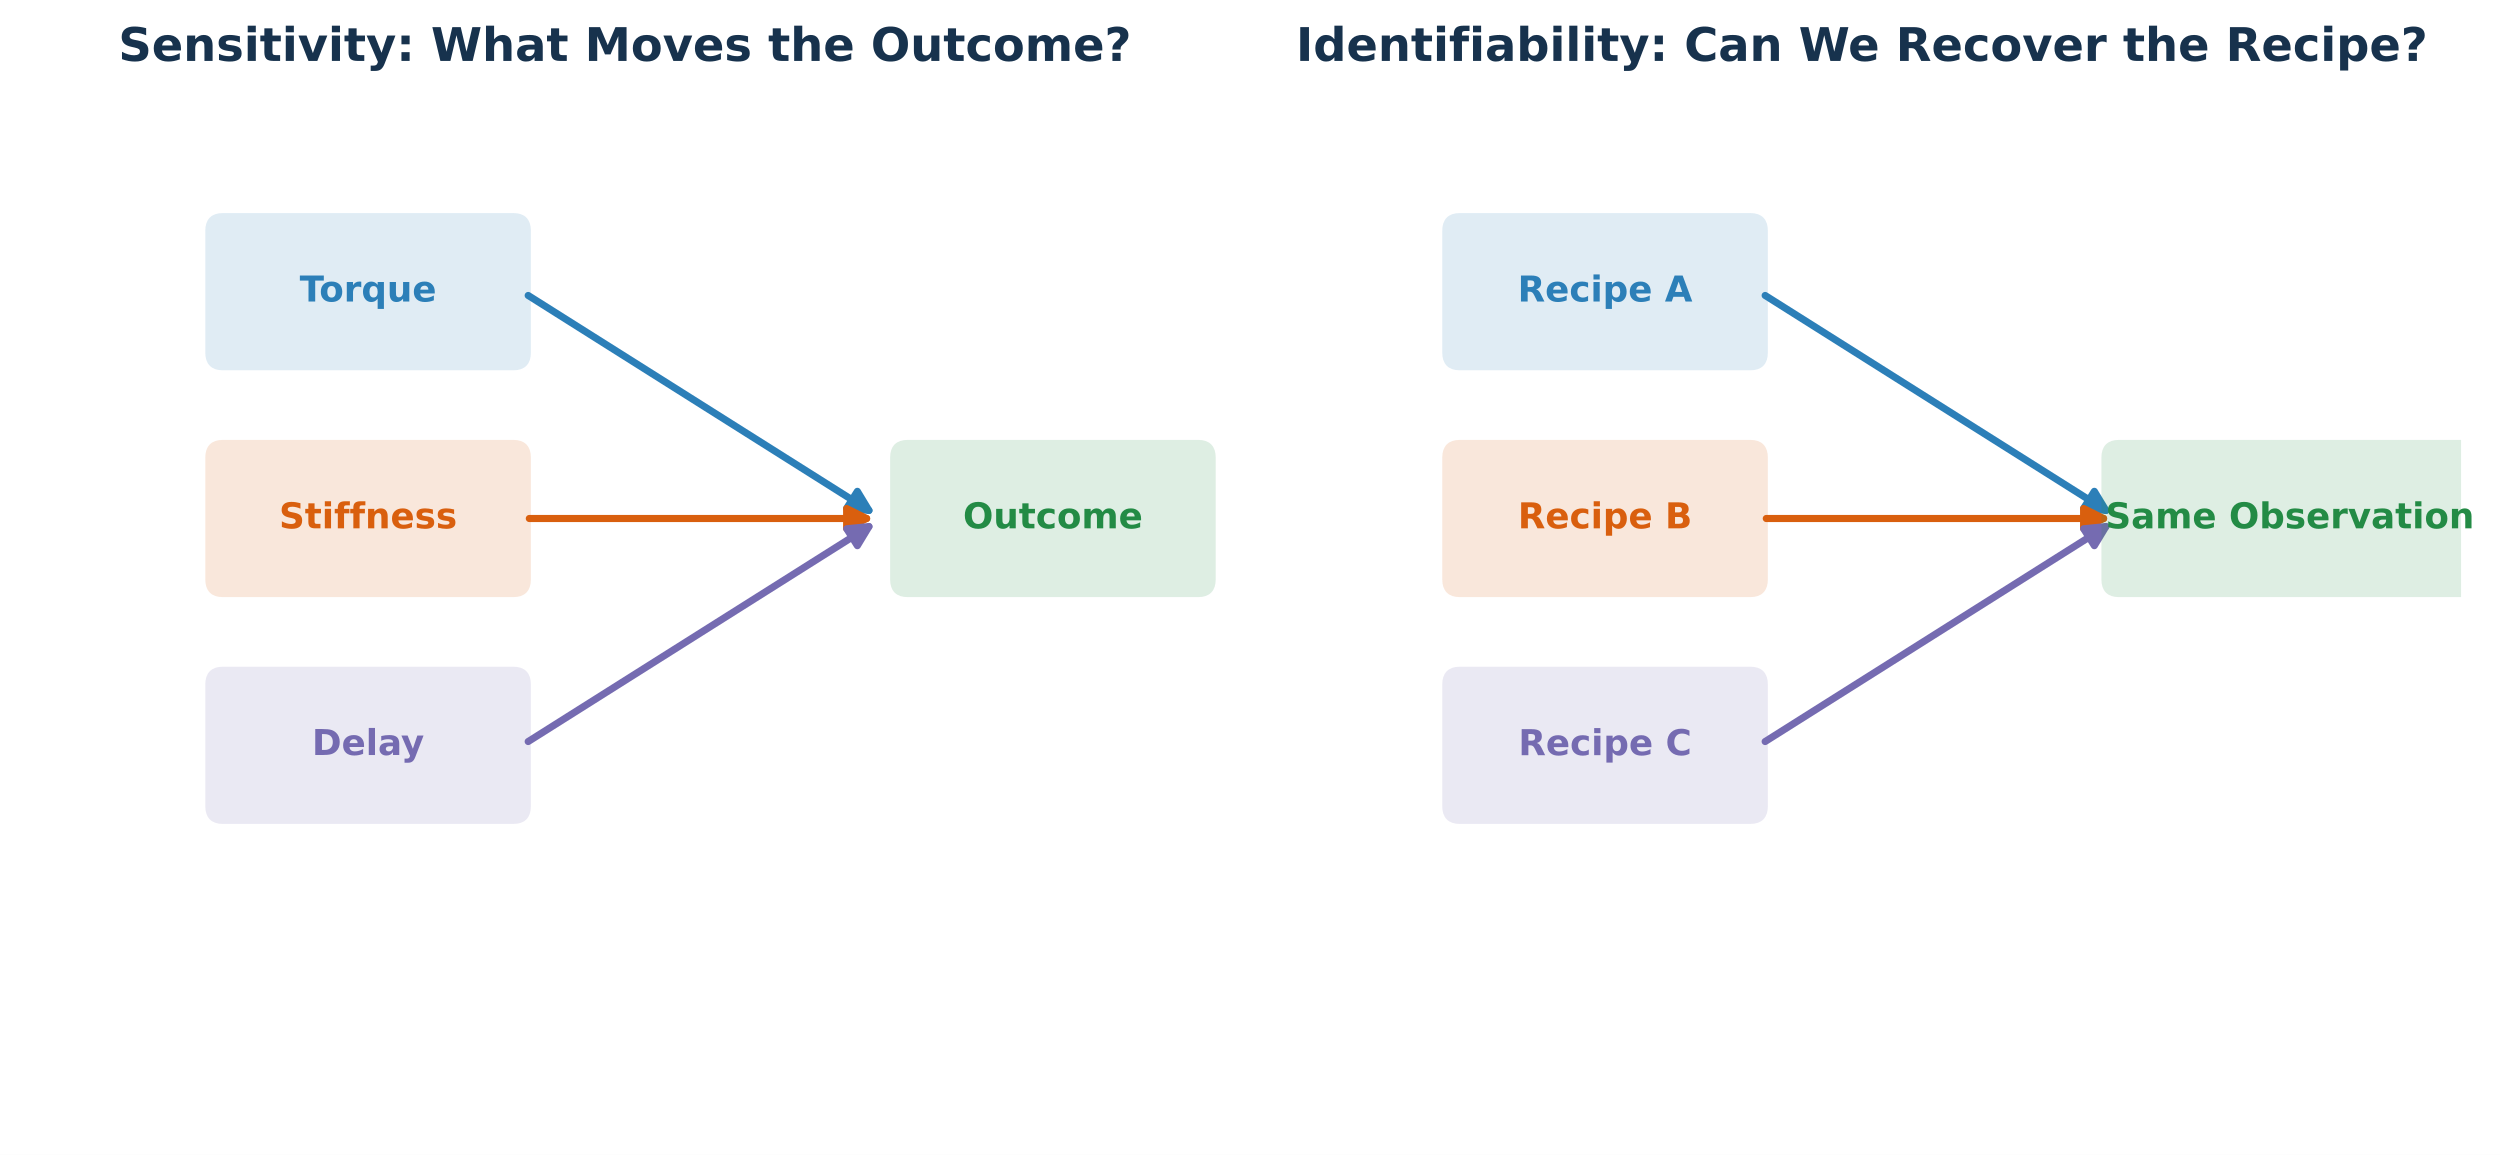
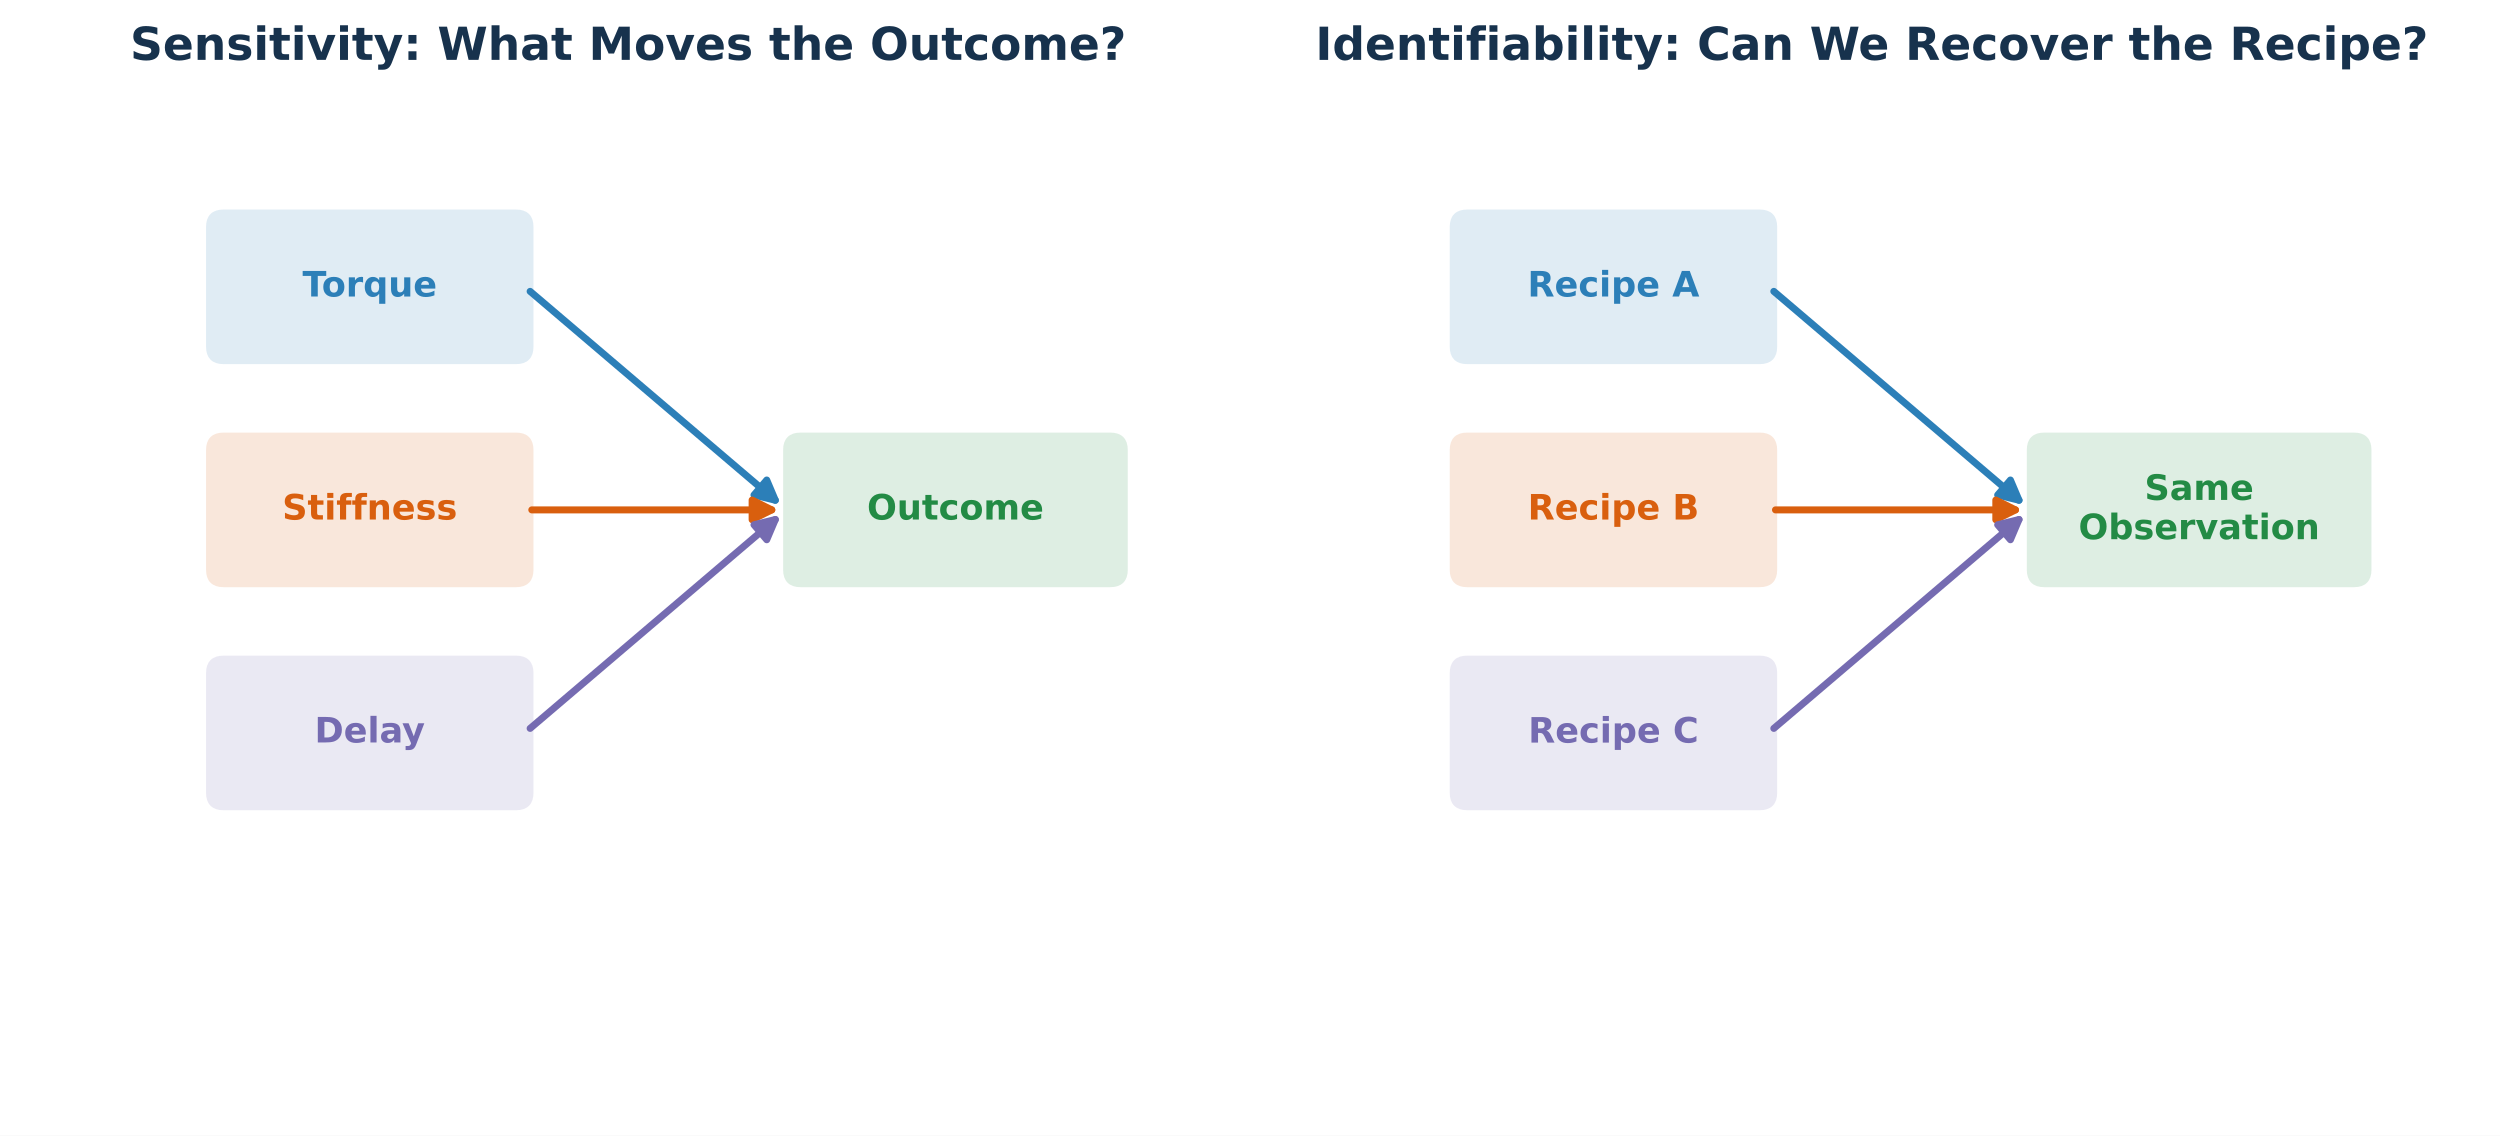
- <svg xmlns="http://www.w3.org/2000/svg" xmlns:xlink="http://www.w3.org/1999/xlink" width="700.948pt" height="323.798pt" viewBox="0 0 700.948 323.798" version="1.1">
+ <svg xmlns="http://www.w3.org/2000/svg" xmlns:xlink="http://www.w3.org/1999/xlink" width="712.8pt" height="323.798pt" viewBox="0 0 712.8 323.798" version="1.1">
  <defs>
    <style type="text/css">*{stroke-linejoin: round; stroke-linecap: butt}</style>
  </defs>
  <g id="figure_1">
    <g id="patch_1">
-       <path d="M 0 323.798 L 700.948 323.798 L 700.948 0 L 0 0 z " style="fill: #ffffff" />
+       <path d="M 0 323.798 L 712.8 323.798 L 712.8 0 L 0 0 z " style="fill: #ffffff" />
    </g>
    <g id="axes_1">
      <g id="patch_2">
-         <path d="M 62.403 102.818 L 144.008 102.818 Q 147.848 102.818 147.848 98.904 L 147.848 64.66 Q 147.848 60.746 144.008 60.746 L 62.403 60.746 Q 58.563 60.746 58.563 64.66 L 58.563 98.904 Q 58.563 102.818 62.403 102.818 z " clip-path="url(#p8599939847)" style="fill: #2c7fb8; opacity: 0.15; stroke: #2c7fb8; stroke-width: 2; stroke-linejoin: miter" />
+         <path d="M 63.681 102.818 L 147.176 102.818 Q 151.105 102.818 151.105 98.904 L 151.105 64.66 Q 151.105 60.746 147.176 60.746 L 63.681 60.746 Q 59.752 60.746 59.752 64.66 L 59.752 98.904 Q 59.752 102.818 63.681 102.818 z " clip-path="url(#p8b26ef070c)" style="fill: #2c7fb8; opacity: 0.15; stroke: #2c7fb8; stroke-width: 2; stroke-linejoin: miter" />
      </g>
      <g id="patch_3">
-         <path d="M 148.097 82.847 Q 196.81 113.579 243.632 143.118 " clip-path="url(#p8599939847)" style="fill: none; stroke: #2c7fb8; stroke-width: 2; stroke-linecap: round" />
-         <path d="M 240.39 137.762 L 243.632 143.118 L 237.402 142.498 z " clip-path="url(#p8599939847)" style="fill: #2c7fb8; stroke: #2c7fb8; stroke-width: 2; stroke-linecap: round" />
+         <path d="M 151.156 83.08 Q 186.958 113.58 221.059 142.629 " clip-path="url(#p8b26ef070c)" style="fill: none; stroke: #2c7fb8; stroke-width: 2; stroke-linecap: round" />
+         <path d="M 218.612 136.866 L 221.059 142.629 L 214.98 141.129 z " clip-path="url(#p8b26ef070c)" style="fill: #2c7fb8; stroke: #2c7fb8; stroke-width: 2; stroke-linecap: round" />
      </g>
      <g id="patch_4">
-         <path d="M 62.403 166.414 L 144.008 166.414 Q 147.848 166.414 147.848 162.5 L 147.848 128.256 Q 147.848 124.342 144.008 124.342 L 62.403 124.342 Q 58.563 124.342 58.563 128.256 L 58.563 162.5 Q 58.563 166.414 62.403 166.414 z " clip-path="url(#p8599939847)" style="fill: #d95f0e; opacity: 0.15; stroke: #d95f0e; stroke-width: 2; stroke-linejoin: miter" />
+         <path d="M 63.681 166.414 L 147.176 166.414 Q 151.105 166.414 151.105 162.5 L 151.105 128.256 Q 151.105 124.342 147.176 124.342 L 63.681 124.342 Q 59.752 124.342 59.752 128.256 L 59.752 162.5 Q 59.752 166.414 63.681 166.414 z " clip-path="url(#p8b26ef070c)" style="fill: #d95f0e; opacity: 0.15; stroke: #d95f0e; stroke-width: 2; stroke-linejoin: miter" />
      </g>
      <g id="patch_5">
-         <path d="M 148.411 145.378 Q 196.813 145.378 242.979 145.378 " clip-path="url(#p8599939847)" style="fill: none; stroke: #d95f0e; stroke-width: 2; stroke-linecap: round" />
-         <path d="M 237.379 142.578 L 242.979 145.378 L 237.379 148.178 z " clip-path="url(#p8599939847)" style="fill: #d95f0e; stroke: #d95f0e; stroke-width: 2; stroke-linecap: round" />
+         <path d="M 151.632 145.378 Q 186.958 145.378 220.049 145.378 " clip-path="url(#p8b26ef070c)" style="fill: none; stroke: #d95f0e; stroke-width: 2; stroke-linecap: round" />
+         <path d="M 214.449 142.578 L 220.049 145.378 L 214.449 148.178 z " clip-path="url(#p8b26ef070c)" style="fill: #d95f0e; stroke: #d95f0e; stroke-width: 2; stroke-linecap: round" />
      </g>
      <g id="patch_6">
-         <path d="M 62.403 230.01 L 144.008 230.01 Q 147.848 230.01 147.848 226.096 L 147.848 191.852 Q 147.848 187.938 144.008 187.938 L 62.403 187.938 Q 58.563 187.938 58.563 191.852 L 58.563 226.096 Q 58.563 230.01 62.403 230.01 z " clip-path="url(#p8599939847)" style="fill: #756bb1; opacity: 0.15; stroke: #756bb1; stroke-width: 2; stroke-linejoin: miter" />
+         <path d="M 63.681 230.01 L 147.176 230.01 Q 151.105 230.01 151.105 226.096 L 151.105 191.852 Q 151.105 187.938 147.176 187.938 L 63.681 187.938 Q 59.752 187.938 59.752 191.852 L 59.752 226.096 Q 59.752 230.01 63.681 230.01 z " clip-path="url(#p8b26ef070c)" style="fill: #756bb1; opacity: 0.15; stroke: #756bb1; stroke-width: 2; stroke-linejoin: miter" />
      </g>
      <g id="patch_7">
-         <path d="M 148.097 207.908 Q 196.81 177.177 243.632 147.638 " clip-path="url(#p8599939847)" style="fill: none; stroke: #756bb1; stroke-width: 2; stroke-linecap: round" />
-         <path d="M 237.402 148.258 L 243.632 147.638 L 240.39 152.994 z " clip-path="url(#p8599939847)" style="fill: #756bb1; stroke: #756bb1; stroke-width: 2; stroke-linecap: round" />
+         <path d="M 151.156 207.676 Q 186.958 177.176 221.059 148.127 " clip-path="url(#p8b26ef070c)" style="fill: none; stroke: #756bb1; stroke-width: 2; stroke-linecap: round" />
+         <path d="M 214.98 149.627 L 221.059 148.127 L 218.612 153.889 z " clip-path="url(#p8b26ef070c)" style="fill: #756bb1; stroke: #756bb1; stroke-width: 2; stroke-linecap: round" />
      </g>
      <g id="patch_8">
-         <path d="M 254.414 166.414 L 336.019 166.414 Q 339.859 166.414 339.859 162.5 L 339.859 128.256 Q 339.859 124.342 336.019 124.342 L 254.414 124.342 Q 250.574 124.342 250.574 128.256 L 250.574 162.5 Q 250.574 166.414 254.414 166.414 z " clip-path="url(#p8599939847)" style="fill: #238b45; opacity: 0.15; stroke: #238b45; stroke-width: 2; stroke-linejoin: miter" />
+         <path d="M 228.214 166.414 L 316.62 166.414 Q 320.549 166.414 320.549 162.5 L 320.549 128.256 Q 320.549 124.342 316.62 124.342 L 228.214 124.342 Q 224.285 124.342 224.285 128.256 L 224.285 162.5 Q 224.285 166.414 228.214 166.414 z " clip-path="url(#p8b26ef070c)" style="fill: #238b45; opacity: 0.15; stroke: #238b45; stroke-width: 2; stroke-linejoin: miter" />
      </g>
      <g id="text_1">
-         <g style="fill: #2c7fb8" transform="translate(84.02663 84.54134) scale(0.1 -0.1)">
+         <g style="fill: #2c7fb8" transform="translate(86.24966 84.54134) scale(0.1 -0.1)">
          <defs>
            <path id="DejaVuSans-Bold-54" d="M 31 4666 L 4331 4666 L 4331 3756 L 2784 3756 L 2784 0 L 1581 0 L 1581 3756 L 31 3756 L 31 4666 z " transform="scale(0.015625)" />
            <path id="DejaVuSans-Bold-6f" d="M 2203 2784 Q 1831 2784 1636 2517 Q 1441 2250 1441 1747 Q 1441 1244 1636 976 Q 1831 709 2203 709 Q 2569 709 2762 976 Q 2956 1244 2956 1747 Q 2956 2250 2762 2517 Q 2569 2784 2203 2784 z M 2203 3584 Q 3106 3584 3614 3096 Q 4122 2609 4122 1747 Q 4122 884 3614 396 Q 3106 -91 2203 -91 Q 1297 -91 786 396 Q 275 884 275 1747 Q 275 2609 786 3096 Q 1297 3584 2203 3584 z " transform="scale(0.015625)" />
            <path id="DejaVuSans-Bold-72" d="M 3138 2547 Q 2991 2616 2845 2648 Q 2700 2681 2553 2681 Q 2122 2681 1889 2404 Q 1656 2128 1656 1613 L 1656 0 L 538 0 L 538 3500 L 1656 3500 L 1656 2925 Q 1872 3269 2151 3426 Q 2431 3584 2822 3584 Q 2878 3584 2943 3579 Q 3009 3575 3134 3559 L 3138 2547 z " transform="scale(0.015625)" />
            <path id="DejaVuSans-Bold-71" d="M 2181 2772 Q 1825 2772 1636 2509 Q 1447 2247 1447 1747 Q 1447 1247 1636 984 Q 1825 722 2181 722 Q 2541 722 2730 984 Q 2919 1247 2919 1747 Q 2919 2247 2730 2509 Q 2541 2772 2181 2772 z M 2919 506 Q 2688 197 2409 53 Q 2131 -91 1766 -91 Q 1119 -91 703 423 Q 288 938 288 1747 Q 288 2556 703 3067 Q 1119 3578 1766 3578 Q 2131 3578 2409 3434 Q 2688 3291 2919 2981 L 2919 3500 L 4044 3500 L 4044 -1331 L 2919 -1331 L 2919 506 z " transform="scale(0.015625)" />
            <path id="DejaVuSans-Bold-75" d="M 500 1363 L 500 3500 L 1625 3500 L 1625 3150 Q 1625 2866 1622 2436 Q 1619 2006 1619 1863 Q 1619 1441 1641 1255 Q 1663 1069 1716 984 Q 1784 875 1895 815 Q 2006 756 2150 756 Q 2500 756 2700 1025 Q 2900 1294 2900 1772 L 2900 3500 L 4019 3500 L 4019 0 L 2900 0 L 2900 506 Q 2647 200 2364 54 Q 2081 -91 1741 -91 Q 1134 -91 817 281 Q 500 653 500 1363 z " transform="scale(0.015625)" />
            <path id="DejaVuSans-Bold-65" d="M 4031 1759 L 4031 1441 L 1416 1441 Q 1456 1047 1700 850 Q 1944 653 2381 653 Q 2734 653 3104 758 Q 3475 863 3866 1075 L 3866 213 Q 3469 63 3072 -14 Q 2675 -91 2278 -91 Q 1328 -91 801 392 Q 275 875 275 1747 Q 275 2603 792 3093 Q 1309 3584 2216 3584 Q 3041 3584 3536 3087 Q 4031 2591 4031 1759 z M 2881 2131 Q 2881 2450 2695 2645 Q 2509 2841 2209 2841 Q 1884 2841 1681 2658 Q 1478 2475 1428 2131 L 2881 2131 z " transform="scale(0.015625)" />
          </defs>
          <use xlink:href="#DejaVuSans-Bold-54" />
          <use xlink:href="#DejaVuSans-Bold-6f" transform="translate(54.96289 0)" />
          <use xlink:href="#DejaVuSans-Bold-72" transform="translate(123.6641 0)" />
          <use xlink:href="#DejaVuSans-Bold-71" transform="translate(172.9805 0)" />
          <use xlink:href="#DejaVuSans-Bold-75" transform="translate(244.5625 0)" />
          <use xlink:href="#DejaVuSans-Bold-65" transform="translate(315.7539 0)" />
        </g>
      </g>
      <g id="text_2">
-         <g style="fill: #d95f0e" transform="translate(78.24851 148.1373) scale(0.1 -0.1)">
+         <g style="fill: #d95f0e" transform="translate(80.47154 148.1373) scale(0.1 -0.1)">
          <defs>
            <path id="DejaVuSans-Bold-53" d="M 3834 4519 L 3834 3531 Q 3450 3703 3084 3790 Q 2719 3878 2394 3878 Q 1963 3878 1756 3759 Q 1550 3641 1550 3391 Q 1550 3203 1689 3098 Q 1828 2994 2194 2919 L 2706 2816 Q 3484 2659 3812 2340 Q 4141 2022 4141 1434 Q 4141 663 3683 286 Q 3225 -91 2284 -91 Q 1841 -91 1394 -6 Q 947 78 500 244 L 500 1259 Q 947 1022 1364 901 Q 1781 781 2169 781 Q 2563 781 2772 912 Q 2981 1044 2981 1288 Q 2981 1506 2839 1625 Q 2697 1744 2272 1838 L 1806 1941 Q 1106 2091 782 2419 Q 459 2747 459 3303 Q 459 4000 909 4375 Q 1359 4750 2203 4750 Q 2588 4750 2994 4692 Q 3400 4634 3834 4519 z " transform="scale(0.015625)" />
            <path id="DejaVuSans-Bold-74" d="M 1759 4494 L 1759 3500 L 2913 3500 L 2913 2700 L 1759 2700 L 1759 1216 Q 1759 972 1856 886 Q 1953 800 2241 800 L 2816 800 L 2816 0 L 1856 0 Q 1194 0 917 276 Q 641 553 641 1216 L 641 2700 L 84 2700 L 84 3500 L 641 3500 L 641 4494 L 1759 4494 z " transform="scale(0.015625)" />
            <path id="DejaVuSans-Bold-69" d="M 538 3500 L 1656 3500 L 1656 0 L 538 0 L 538 3500 z M 538 4863 L 1656 4863 L 1656 3950 L 538 3950 L 538 4863 z " transform="scale(0.015625)" />
            <path id="DejaVuSans-Bold-66" d="M 2841 4863 L 2841 4128 L 2222 4128 Q 1984 4128 1890 4042 Q 1797 3956 1797 3744 L 1797 3500 L 2753 3500 L 2753 2700 L 1797 2700 L 1797 0 L 678 0 L 678 2700 L 122 2700 L 122 3500 L 678 3500 L 678 3744 Q 678 4316 997 4589 Q 1316 4863 1984 4863 L 2841 4863 z " transform="scale(0.015625)" />
            <path id="DejaVuSans-Bold-6e" d="M 4056 2131 L 4056 0 L 2931 0 L 2931 347 L 2931 1631 Q 2931 2084 2911 2256 Q 2891 2428 2841 2509 Q 2775 2619 2662 2680 Q 2550 2741 2406 2741 Q 2056 2741 1856 2470 Q 1656 2200 1656 1722 L 1656 0 L 538 0 L 538 3500 L 1656 3500 L 1656 2988 Q 1909 3294 2193 3439 Q 2478 3584 2822 3584 Q 3428 3584 3742 3212 Q 4056 2841 4056 2131 z " transform="scale(0.015625)" />
            <path id="DejaVuSans-Bold-73" d="M 3272 3391 L 3272 2541 Q 2913 2691 2578 2766 Q 2244 2841 1947 2841 Q 1628 2841 1473 2761 Q 1319 2681 1319 2516 Q 1319 2381 1436 2309 Q 1553 2238 1856 2203 L 2053 2175 Q 2913 2066 3209 1816 Q 3506 1566 3506 1031 Q 3506 472 3093 190 Q 2681 -91 1863 -91 Q 1516 -91 1145 -36 Q 775 19 384 128 L 384 978 Q 719 816 1070 734 Q 1422 653 1784 653 Q 2113 653 2278 743 Q 2444 834 2444 1013 Q 2444 1163 2330 1236 Q 2216 1309 1875 1350 L 1678 1375 Q 931 1469 631 1722 Q 331 1975 331 2491 Q 331 3047 712 3315 Q 1094 3584 1881 3584 Q 2191 3584 2531 3537 Q 2872 3491 3272 3391 z " transform="scale(0.015625)" />
          </defs>
          <use xlink:href="#DejaVuSans-Bold-53" />
          <use xlink:href="#DejaVuSans-Bold-74" transform="translate(72.02148 0)" />
          <use xlink:href="#DejaVuSans-Bold-69" transform="translate(119.8242 0)" />
          <use xlink:href="#DejaVuSans-Bold-66" transform="translate(154.1016 0)" />
          <use xlink:href="#DejaVuSans-Bold-66" transform="translate(197.6074 0)" />
          <use xlink:href="#DejaVuSans-Bold-6e" transform="translate(241.1133 0)" />
          <use xlink:href="#DejaVuSans-Bold-65" transform="translate(312.3047 0)" />
          <use xlink:href="#DejaVuSans-Bold-73" transform="translate(380.127 0)" />
          <use xlink:href="#DejaVuSans-Bold-73" transform="translate(439.6484 0)" />
        </g>
      </g>
      <g id="text_3">
-         <g style="fill: #756bb1" transform="translate(87.47194 211.6943) scale(0.1 -0.1)">
+         <g style="fill: #756bb1" transform="translate(89.69498 211.6943) scale(0.1 -0.1)">
          <defs>
            <path id="DejaVuSans-Bold-44" d="M 1791 3756 L 1791 909 L 2222 909 Q 2959 909 3348 1275 Q 3738 1641 3738 2338 Q 3738 3031 3350 3393 Q 2963 3756 2222 3756 L 1791 3756 z M 588 4666 L 1856 4666 Q 2919 4666 3439 4514 Q 3959 4363 4331 4000 Q 4659 3684 4818 3271 Q 4978 2859 4978 2338 Q 4978 1809 4818 1395 Q 4659 981 4331 666 Q 3956 303 3431 151 Q 2906 0 1856 0 L 588 0 L 588 4666 z " transform="scale(0.015625)" />
            <path id="DejaVuSans-Bold-6c" d="M 538 4863 L 1656 4863 L 1656 0 L 538 0 L 538 4863 z " transform="scale(0.015625)" />
            <path id="DejaVuSans-Bold-61" d="M 2106 1575 Q 1756 1575 1579 1456 Q 1403 1338 1403 1106 Q 1403 894 1545 773 Q 1688 653 1941 653 Q 2256 653 2472 879 Q 2688 1106 2688 1447 L 2688 1575 L 2106 1575 z M 3816 1997 L 3816 0 L 2688 0 L 2688 519 Q 2463 200 2181 54 Q 1900 -91 1497 -91 Q 953 -91 614 226 Q 275 544 275 1050 Q 275 1666 698 1953 Q 1122 2241 2028 2241 L 2688 2241 L 2688 2328 Q 2688 2594 2478 2717 Q 2269 2841 1825 2841 Q 1466 2841 1156 2769 Q 847 2697 581 2553 L 581 3406 Q 941 3494 1303 3539 Q 1666 3584 2028 3584 Q 2975 3584 3395 3211 Q 3816 2838 3816 1997 z " transform="scale(0.015625)" />
            <path id="DejaVuSans-Bold-79" d="M 78 3500 L 1197 3500 L 2138 1125 L 2938 3500 L 4056 3500 L 2584 -331 Q 2363 -916 2067 -1148 Q 1772 -1381 1288 -1381 L 641 -1381 L 641 -647 L 991 -647 Q 1275 -647 1404 -556 Q 1534 -466 1606 -231 L 1638 -134 L 78 3500 z " transform="scale(0.015625)" />
          </defs>
          <use xlink:href="#DejaVuSans-Bold-44" />
          <use xlink:href="#DejaVuSans-Bold-65" transform="translate(83.00781 0)" />
          <use xlink:href="#DejaVuSans-Bold-6c" transform="translate(150.8301 0)" />
          <use xlink:href="#DejaVuSans-Bold-61" transform="translate(185.1074 0)" />
          <use xlink:href="#DejaVuSans-Bold-79" transform="translate(249.4629 0)" />
        </g>
      </g>
      <g id="text_4">
-         <g style="fill: #238b45" transform="translate(270.0158 148.1373) scale(0.1 -0.1)">
+         <g style="fill: #238b45" transform="translate(247.2164 148.1373) scale(0.1 -0.1)">
          <defs>
            <path id="DejaVuSans-Bold-4f" d="M 2719 3878 Q 2169 3878 1866 3472 Q 1563 3066 1563 2328 Q 1563 1594 1866 1187 Q 2169 781 2719 781 Q 3272 781 3575 1187 Q 3878 1594 3878 2328 Q 3878 3066 3575 3472 Q 3272 3878 2719 3878 z M 2719 4750 Q 3844 4750 4481 4106 Q 5119 3463 5119 2328 Q 5119 1197 4481 553 Q 3844 -91 2719 -91 Q 1597 -91 958 553 Q 319 1197 319 2328 Q 319 3463 958 4106 Q 1597 4750 2719 4750 z " transform="scale(0.015625)" />
            <path id="DejaVuSans-Bold-63" d="M 3366 3391 L 3366 2478 Q 3138 2634 2908 2709 Q 2678 2784 2431 2784 Q 1963 2784 1702 2511 Q 1441 2238 1441 1747 Q 1441 1256 1702 982 Q 1963 709 2431 709 Q 2694 709 2930 787 Q 3166 866 3366 1019 L 3366 103 Q 3103 6 2833 -42 Q 2563 -91 2291 -91 Q 1344 -91 809 395 Q 275 881 275 1747 Q 275 2613 809 3098 Q 1344 3584 2291 3584 Q 2566 3584 2833 3536 Q 3100 3488 3366 3391 z " transform="scale(0.015625)" />
            <path id="DejaVuSans-Bold-6d" d="M 3781 2919 Q 3994 3244 4286 3414 Q 4578 3584 4928 3584 Q 5531 3584 5847 3212 Q 6163 2841 6163 2131 L 6163 0 L 5038 0 L 5038 1825 Q 5041 1866 5042 1909 Q 5044 1953 5044 2034 Q 5044 2406 4934 2573 Q 4825 2741 4581 2741 Q 4263 2741 4089 2478 Q 3916 2216 3909 1719 L 3909 0 L 2784 0 L 2784 1825 Q 2784 2406 2684 2573 Q 2584 2741 2328 2741 Q 2006 2741 1831 2477 Q 1656 2213 1656 1722 L 1656 0 L 531 0 L 531 3500 L 1656 3500 L 1656 2988 Q 1863 3284 2130 3434 Q 2397 3584 2719 3584 Q 3081 3584 3359 3409 Q 3638 3234 3781 2919 z " transform="scale(0.015625)" />
          </defs>
          <use xlink:href="#DejaVuSans-Bold-4f" />
          <use xlink:href="#DejaVuSans-Bold-75" transform="translate(85.00977 0)" />
          <use xlink:href="#DejaVuSans-Bold-74" transform="translate(156.2012 0)" />
          <use xlink:href="#DejaVuSans-Bold-63" transform="translate(204.0039 0)" />
          <use xlink:href="#DejaVuSans-Bold-6f" transform="translate(263.2812 0)" />
          <use xlink:href="#DejaVuSans-Bold-6d" transform="translate(331.9824 0)" />
          <use xlink:href="#DejaVuSans-Bold-65" transform="translate(436.1816 0)" />
        </g>
      </g>
      <g id="text_5">
-         <g style="fill: #17324d" transform="translate(33.18774 17.07797) scale(0.13 -0.13)">
+         <g style="fill: #17324d" transform="translate(37.07805 17.07797) scale(0.13 -0.13)">
          <defs>
            <path id="DejaVuSans-Bold-76" d="M 97 3500 L 1216 3500 L 2088 1081 L 2956 3500 L 4078 3500 L 2700 0 L 1472 0 L 97 3500 z " transform="scale(0.015625)" />
            <path id="DejaVuSans-Bold-3a" d="M 716 3500 L 1844 3500 L 1844 2291 L 716 2291 L 716 3500 z M 716 1209 L 1844 1209 L 1844 0 L 716 0 L 716 1209 z " transform="scale(0.015625)" />
            <path id="DejaVuSans-Bold-20" transform="scale(0.015625)" />
            <path id="DejaVuSans-Bold-57" d="M 191 4666 L 1344 4666 L 2150 1275 L 2950 4666 L 4109 4666 L 4909 1275 L 5716 4666 L 6859 4666 L 5759 0 L 4372 0 L 3525 3547 L 2688 0 L 1300 0 L 191 4666 z " transform="scale(0.015625)" />
            <path id="DejaVuSans-Bold-68" d="M 4056 2131 L 4056 0 L 2931 0 L 2931 347 L 2931 1625 Q 2931 2084 2911 2256 Q 2891 2428 2841 2509 Q 2775 2619 2662 2680 Q 2550 2741 2406 2741 Q 2056 2741 1856 2470 Q 1656 2200 1656 1722 L 1656 0 L 538 0 L 538 4863 L 1656 4863 L 1656 2988 Q 1909 3294 2193 3439 Q 2478 3584 2822 3584 Q 3428 3584 3742 3212 Q 4056 2841 4056 2131 z " transform="scale(0.015625)" />
            <path id="DejaVuSans-Bold-4d" d="M 588 4666 L 2119 4666 L 3181 2169 L 4250 4666 L 5778 4666 L 5778 0 L 4641 0 L 4641 3413 L 3566 897 L 2803 897 L 1728 3413 L 1728 0 L 588 0 L 588 4666 z " transform="scale(0.015625)" />
            <path id="DejaVuSans-Bold-3f" d="M 2216 1575 L 1088 1575 L 1088 1728 Q 1088 1984 1191 2182 Q 1294 2381 1625 2688 L 1825 2869 Q 2003 3031 2086 3175 Q 2169 3319 2169 3463 Q 2169 3681 2019 3804 Q 1869 3928 1600 3928 Q 1347 3928 1053 3823 Q 759 3719 441 3513 L 441 4494 Q 819 4625 1131 4687 Q 1444 4750 1734 4750 Q 2497 4750 2897 4439 Q 3297 4128 3297 3531 Q 3297 3225 3175 2983 Q 3053 2741 2759 2463 L 2559 2284 Q 2347 2091 2281 1973 Q 2216 1856 2216 1716 L 2216 1575 z M 1088 1113 L 2216 1113 L 2216 0 L 1088 0 L 1088 1113 z " transform="scale(0.015625)" />
          </defs>
          <use xlink:href="#DejaVuSans-Bold-53" />
          <use xlink:href="#DejaVuSans-Bold-65" transform="translate(72.02148 0)" />
          <use xlink:href="#DejaVuSans-Bold-6e" transform="translate(139.8438 0)" />
          <use xlink:href="#DejaVuSans-Bold-73" transform="translate(211.0352 0)" />
          <use xlink:href="#DejaVuSans-Bold-69" transform="translate(270.5566 0)" />
          <use xlink:href="#DejaVuSans-Bold-74" transform="translate(304.834 0)" />
          <use xlink:href="#DejaVuSans-Bold-69" transform="translate(352.6367 0)" />
          <use xlink:href="#DejaVuSans-Bold-76" transform="translate(386.9141 0)" />
          <use xlink:href="#DejaVuSans-Bold-69" transform="translate(452.0996 0)" />
          <use xlink:href="#DejaVuSans-Bold-74" transform="translate(486.377 0)" />
          <use xlink:href="#DejaVuSans-Bold-79" transform="translate(534.1797 0)" />
          <use xlink:href="#DejaVuSans-Bold-3a" transform="translate(599.3652 0)" />
          <use xlink:href="#DejaVuSans-Bold-20" transform="translate(639.3555 0)" />
          <use xlink:href="#DejaVuSans-Bold-57" transform="translate(674.1699 0)" />
          <use xlink:href="#DejaVuSans-Bold-68" transform="translate(784.4727 0)" />
          <use xlink:href="#DejaVuSans-Bold-61" transform="translate(855.6641 0)" />
          <use xlink:href="#DejaVuSans-Bold-74" transform="translate(923.1445 0)" />
          <use xlink:href="#DejaVuSans-Bold-20" transform="translate(970.9473 0)" />
          <use xlink:href="#DejaVuSans-Bold-4d" transform="translate(1005.762 0)" />
          <use xlink:href="#DejaVuSans-Bold-6f" transform="translate(1105.273 0)" />
          <use xlink:href="#DejaVuSans-Bold-76" transform="translate(1173.975 0)" />
          <use xlink:href="#DejaVuSans-Bold-65" transform="translate(1239.16 0)" />
          <use xlink:href="#DejaVuSans-Bold-73" transform="translate(1306.982 0)" />
          <use xlink:href="#DejaVuSans-Bold-20" transform="translate(1366.504 0)" />
          <use xlink:href="#DejaVuSans-Bold-74" transform="translate(1401.318 0)" />
          <use xlink:href="#DejaVuSans-Bold-68" transform="translate(1449.121 0)" />
          <use xlink:href="#DejaVuSans-Bold-65" transform="translate(1520.312 0)" />
          <use xlink:href="#DejaVuSans-Bold-20" transform="translate(1588.135 0)" />
          <use xlink:href="#DejaVuSans-Bold-4f" transform="translate(1622.949 0)" />
          <use xlink:href="#DejaVuSans-Bold-75" transform="translate(1707.959 0)" />
          <use xlink:href="#DejaVuSans-Bold-74" transform="translate(1779.15 0)" />
          <use xlink:href="#DejaVuSans-Bold-63" transform="translate(1826.953 0)" />
          <use xlink:href="#DejaVuSans-Bold-6f" transform="translate(1886.23 0)" />
          <use xlink:href="#DejaVuSans-Bold-6d" transform="translate(1954.932 0)" />
          <use xlink:href="#DejaVuSans-Bold-65" transform="translate(2059.131 0)" />
          <use xlink:href="#DejaVuSans-Bold-3f" transform="translate(2126.953 0)" />
        </g>
      </g>
    </g>
    <g id="axes_2">
      <g id="patch_9">
-         <path d="M 409.223 102.818 L 490.827 102.818 Q 494.667 102.818 494.667 98.904 L 494.667 64.66 Q 494.667 60.746 490.827 60.746 L 409.223 60.746 Q 405.382 60.746 405.382 64.66 L 405.382 98.904 Q 405.382 102.818 409.223 102.818 z " clip-path="url(#p393dd6e145)" style="fill: #2c7fb8; opacity: 0.15; stroke: #2c7fb8; stroke-width: 2; stroke-linejoin: miter" />
+         <path d="M 418.281 102.818 L 501.776 102.818 Q 505.705 102.818 505.705 98.904 L 505.705 64.66 Q 505.705 60.746 501.776 60.746 L 418.281 60.746 Q 414.352 60.746 414.352 64.66 L 414.352 98.904 Q 414.352 102.818 418.281 102.818 z " clip-path="url(#p931f84af58)" style="fill: #2c7fb8; opacity: 0.15; stroke: #2c7fb8; stroke-width: 2; stroke-linejoin: miter" />
      </g>
      <g id="patch_10">
-         <path d="M 494.916 82.847 Q 543.629 113.579 590.451 143.118 " clip-path="url(#p393dd6e145)" style="fill: none; stroke: #2c7fb8; stroke-width: 2; stroke-linecap: round" />
-         <path d="M 587.209 137.762 L 590.451 143.118 L 584.221 142.498 z " clip-path="url(#p393dd6e145)" style="fill: #2c7fb8; stroke: #2c7fb8; stroke-width: 2; stroke-linecap: round" />
+         <path d="M 505.756 83.08 Q 541.558 113.58 575.659 142.629 " clip-path="url(#p931f84af58)" style="fill: none; stroke: #2c7fb8; stroke-width: 2; stroke-linecap: round" />
+         <path d="M 573.212 136.866 L 575.659 142.629 L 569.58 141.129 z " clip-path="url(#p931f84af58)" style="fill: #2c7fb8; stroke: #2c7fb8; stroke-width: 2; stroke-linecap: round" />
      </g>
      <g id="patch_11">
-         <path d="M 409.223 166.414 L 490.827 166.414 Q 494.667 166.414 494.667 162.5 L 494.667 128.256 Q 494.667 124.342 490.827 124.342 L 409.223 124.342 Q 405.382 124.342 405.382 128.256 L 405.382 162.5 Q 405.382 166.414 409.223 166.414 z " clip-path="url(#p393dd6e145)" style="fill: #d95f0e; opacity: 0.15; stroke: #d95f0e; stroke-width: 2; stroke-linejoin: miter" />
+         <path d="M 418.281 166.414 L 501.776 166.414 Q 505.705 166.414 505.705 162.5 L 505.705 128.256 Q 505.705 124.342 501.776 124.342 L 418.281 124.342 Q 414.352 124.342 414.352 128.256 L 414.352 162.5 Q 414.352 166.414 418.281 166.414 z " clip-path="url(#p931f84af58)" style="fill: #d95f0e; opacity: 0.15; stroke: #d95f0e; stroke-width: 2; stroke-linejoin: miter" />
      </g>
      <g id="patch_12">
-         <path d="M 495.23 145.378 Q 543.632 145.378 589.798 145.378 " clip-path="url(#p393dd6e145)" style="fill: none; stroke: #d95f0e; stroke-width: 2; stroke-linecap: round" />
-         <path d="M 584.198 142.578 L 589.798 145.378 L 584.198 148.178 z " clip-path="url(#p393dd6e145)" style="fill: #d95f0e; stroke: #d95f0e; stroke-width: 2; stroke-linecap: round" />
+         <path d="M 506.232 145.378 Q 541.558 145.378 574.649 145.378 " clip-path="url(#p931f84af58)" style="fill: none; stroke: #d95f0e; stroke-width: 2; stroke-linecap: round" />
+         <path d="M 569.049 142.578 L 574.649 145.378 L 569.049 148.178 z " clip-path="url(#p931f84af58)" style="fill: #d95f0e; stroke: #d95f0e; stroke-width: 2; stroke-linecap: round" />
      </g>
      <g id="patch_13">
-         <path d="M 409.223 230.01 L 490.827 230.01 Q 494.667 230.01 494.667 226.096 L 494.667 191.852 Q 494.667 187.938 490.827 187.938 L 409.223 187.938 Q 405.382 187.938 405.382 191.852 L 405.382 226.096 Q 405.382 230.01 409.223 230.01 z " clip-path="url(#p393dd6e145)" style="fill: #756bb1; opacity: 0.15; stroke: #756bb1; stroke-width: 2; stroke-linejoin: miter" />
+         <path d="M 418.281 230.01 L 501.776 230.01 Q 505.705 230.01 505.705 226.096 L 505.705 191.852 Q 505.705 187.938 501.776 187.938 L 418.281 187.938 Q 414.352 187.938 414.352 191.852 L 414.352 226.096 Q 414.352 230.01 418.281 230.01 z " clip-path="url(#p931f84af58)" style="fill: #756bb1; opacity: 0.15; stroke: #756bb1; stroke-width: 2; stroke-linejoin: miter" />
      </g>
      <g id="patch_14">
-         <path d="M 494.916 207.908 Q 543.629 177.177 590.451 147.638 " clip-path="url(#p393dd6e145)" style="fill: none; stroke: #756bb1; stroke-width: 2; stroke-linecap: round" />
-         <path d="M 584.221 148.258 L 590.451 147.638 L 587.209 152.994 z " clip-path="url(#p393dd6e145)" style="fill: #756bb1; stroke: #756bb1; stroke-width: 2; stroke-linecap: round" />
+         <path d="M 505.756 207.676 Q 541.558 177.176 575.659 148.127 " clip-path="url(#p931f84af58)" style="fill: none; stroke: #756bb1; stroke-width: 2; stroke-linecap: round" />
+         <path d="M 569.58 149.627 L 575.659 148.127 L 573.212 153.889 z " clip-path="url(#p931f84af58)" style="fill: #756bb1; stroke: #756bb1; stroke-width: 2; stroke-linecap: round" />
      </g>
      <g id="patch_15">
-         <path d="M 594.033 166.414 L 690.039 166.414 Q 693.879 166.414 693.879 162.5 L 693.879 128.256 Q 693.879 124.342 690.039 124.342 L 594.033 124.342 Q 590.193 124.342 590.193 128.256 L 590.193 162.5 Q 590.193 166.414 594.033 166.414 z " clip-path="url(#p393dd6e145)" style="fill: #238b45; opacity: 0.15; stroke: #238b45; stroke-width: 2; stroke-linejoin: miter" />
+         <path d="M 582.814 166.414 L 671.22 166.414 Q 675.149 166.414 675.149 162.5 L 675.149 128.256 Q 675.149 124.342 671.22 124.342 L 582.814 124.342 Q 578.885 124.342 578.885 128.256 L 578.885 162.5 Q 578.885 166.414 582.814 166.414 z " clip-path="url(#p931f84af58)" style="fill: #238b45; opacity: 0.15; stroke: #238b45; stroke-width: 2; stroke-linejoin: miter" />
      </g>
      <g id="text_6">
-         <g style="fill: #2c7fb8" transform="translate(425.5249 84.54134) scale(0.1 -0.1)">
+         <g style="fill: #2c7fb8" transform="translate(435.5286 84.54134) scale(0.1 -0.1)">
          <defs>
            <path id="DejaVuSans-Bold-52" d="M 2297 2597 Q 2675 2597 2839 2737 Q 3003 2878 3003 3200 Q 3003 3519 2839 3656 Q 2675 3794 2297 3794 L 1791 3794 L 1791 2597 L 2297 2597 z M 1791 1766 L 1791 0 L 588 0 L 588 4666 L 2425 4666 Q 3347 4666 3776 4356 Q 4206 4047 4206 3378 Q 4206 2916 3982 2619 Q 3759 2322 3309 2181 Q 3556 2125 3751 1926 Q 3947 1728 4147 1325 L 4800 0 L 3519 0 L 2950 1159 Q 2778 1509 2601 1637 Q 2425 1766 2131 1766 L 1791 1766 z " transform="scale(0.015625)" />
            <path id="DejaVuSans-Bold-70" d="M 1656 506 L 1656 -1331 L 538 -1331 L 538 3500 L 1656 3500 L 1656 2988 Q 1888 3294 2169 3439 Q 2450 3584 2816 3584 Q 3463 3584 3878 3070 Q 4294 2556 4294 1747 Q 4294 938 3878 423 Q 3463 -91 2816 -91 Q 2450 -91 2169 54 Q 1888 200 1656 506 z M 2400 2772 Q 2041 2772 1848 2508 Q 1656 2244 1656 1747 Q 1656 1250 1848 986 Q 2041 722 2400 722 Q 2759 722 2948 984 Q 3138 1247 3138 1747 Q 3138 2247 2948 2509 Q 2759 2772 2400 2772 z " transform="scale(0.015625)" />
            <path id="DejaVuSans-Bold-41" d="M 3419 850 L 1538 850 L 1241 0 L 31 0 L 1759 4666 L 3194 4666 L 4922 0 L 3713 0 L 3419 850 z M 1838 1716 L 3116 1716 L 2478 3572 L 1838 1716 z " transform="scale(0.015625)" />
          </defs>
          <use xlink:href="#DejaVuSans-Bold-52" />
          <use xlink:href="#DejaVuSans-Bold-65" transform="translate(77.00195 0)" />
          <use xlink:href="#DejaVuSans-Bold-63" transform="translate(144.8242 0)" />
          <use xlink:href="#DejaVuSans-Bold-69" transform="translate(204.1016 0)" />
          <use xlink:href="#DejaVuSans-Bold-70" transform="translate(238.3789 0)" />
          <use xlink:href="#DejaVuSans-Bold-65" transform="translate(309.9609 0)" />
          <use xlink:href="#DejaVuSans-Bold-20" transform="translate(377.7832 0)" />
          <use xlink:href="#DejaVuSans-Bold-41" transform="translate(412.5977 0)" />
        </g>
      </g>
      <g id="text_7">
-         <g style="fill: #d95f0e" transform="translate(425.5835 148.1373) scale(0.1 -0.1)">
+         <g style="fill: #d95f0e" transform="translate(435.5872 148.1373) scale(0.1 -0.1)">
          <defs>
            <path id="DejaVuSans-Bold-42" d="M 2456 2859 Q 2741 2859 2887 2984 Q 3034 3109 3034 3353 Q 3034 3594 2887 3720 Q 2741 3847 2456 3847 L 1791 3847 L 1791 2859 L 2456 2859 z M 2497 819 Q 2859 819 3042 972 Q 3225 1125 3225 1434 Q 3225 1738 3044 1889 Q 2863 2041 2497 2041 L 1791 2041 L 1791 819 L 2497 819 z M 3616 2497 Q 4003 2384 4215 2081 Q 4428 1778 4428 1338 Q 4428 663 3972 331 Q 3516 0 2584 0 L 588 0 L 588 4666 L 2394 4666 Q 3366 4666 3802 4372 Q 4238 4078 4238 3431 Q 4238 3091 4078 2852 Q 3919 2613 3616 2497 z " transform="scale(0.015625)" />
          </defs>
          <use xlink:href="#DejaVuSans-Bold-52" />
          <use xlink:href="#DejaVuSans-Bold-65" transform="translate(77.00195 0)" />
          <use xlink:href="#DejaVuSans-Bold-63" transform="translate(144.8242 0)" />
          <use xlink:href="#DejaVuSans-Bold-69" transform="translate(204.1016 0)" />
          <use xlink:href="#DejaVuSans-Bold-70" transform="translate(238.3789 0)" />
          <use xlink:href="#DejaVuSans-Bold-65" transform="translate(309.9609 0)" />
          <use xlink:href="#DejaVuSans-Bold-20" transform="translate(377.7832 0)" />
          <use xlink:href="#DejaVuSans-Bold-42" transform="translate(412.5977 0)" />
        </g>
      </g>
      <g id="text_8">
-         <g style="fill: #756bb1" transform="translate(425.7249 211.7333) scale(0.1 -0.1)">
+         <g style="fill: #756bb1" transform="translate(435.7286 211.7333) scale(0.1 -0.1)">
          <defs>
            <path id="DejaVuSans-Bold-43" d="M 4288 256 Q 3956 84 3597 -3 Q 3238 -91 2847 -91 Q 1681 -91 1000 561 Q 319 1213 319 2328 Q 319 3447 1000 4098 Q 1681 4750 2847 4750 Q 3238 4750 3597 4662 Q 3956 4575 4288 4403 L 4288 3438 Q 3953 3666 3628 3772 Q 3303 3878 2944 3878 Q 2300 3878 1931 3465 Q 1563 3053 1563 2328 Q 1563 1606 1931 1193 Q 2300 781 2944 781 Q 3303 781 3628 887 Q 3953 994 4288 1222 L 4288 256 z " transform="scale(0.015625)" />
          </defs>
          <use xlink:href="#DejaVuSans-Bold-52" />
          <use xlink:href="#DejaVuSans-Bold-65" transform="translate(77.00195 0)" />
          <use xlink:href="#DejaVuSans-Bold-63" transform="translate(144.8242 0)" />
          <use xlink:href="#DejaVuSans-Bold-69" transform="translate(204.1016 0)" />
          <use xlink:href="#DejaVuSans-Bold-70" transform="translate(238.3789 0)" />
          <use xlink:href="#DejaVuSans-Bold-65" transform="translate(309.9609 0)" />
          <use xlink:href="#DejaVuSans-Bold-20" transform="translate(377.7832 0)" />
          <use xlink:href="#DejaVuSans-Bold-43" transform="translate(412.5977 0)" />
        </g>
      </g>
      <g id="text_9">
-         <g style="fill: #238b45" transform="translate(590.3243 148.1373) scale(0.1 -0.1)">
-           <defs>
-             <path id="DejaVuSans-Bold-62" d="M 2400 722 Q 2759 722 2948 984 Q 3138 1247 3138 1747 Q 3138 2247 2948 2509 Q 2759 2772 2400 2772 Q 2041 2772 1848 2508 Q 1656 2244 1656 1747 Q 1656 1250 1848 986 Q 2041 722 2400 722 z M 1656 2988 Q 1888 3294 2169 3439 Q 2450 3584 2816 3584 Q 3463 3584 3878 3070 Q 4294 2556 4294 1747 Q 4294 938 3878 423 Q 3463 -91 2816 -91 Q 2450 -91 2169 54 Q 1888 200 1656 506 L 1656 0 L 538 0 L 538 4863 L 1656 4863 L 1656 2988 z " transform="scale(0.015625)" />
-           </defs>
+         <g style="fill: #238b45" transform="translate(611.4406 142.5384) scale(0.1 -0.1)">
          <use xlink:href="#DejaVuSans-Bold-53" />
          <use xlink:href="#DejaVuSans-Bold-61" transform="translate(72.02148 0)" />
          <use xlink:href="#DejaVuSans-Bold-6d" transform="translate(139.502 0)" />
          <use xlink:href="#DejaVuSans-Bold-65" transform="translate(243.7012 0)" />
-           <use xlink:href="#DejaVuSans-Bold-20" transform="translate(311.5234 0)" />
-           <use xlink:href="#DejaVuSans-Bold-4f" transform="translate(346.3379 0)" />
-           <use xlink:href="#DejaVuSans-Bold-62" transform="translate(431.3477 0)" />
-           <use xlink:href="#DejaVuSans-Bold-73" transform="translate(502.9297 0)" />
-           <use xlink:href="#DejaVuSans-Bold-65" transform="translate(562.4512 0)" />
-           <use xlink:href="#DejaVuSans-Bold-72" transform="translate(630.2734 0)" />
-           <use xlink:href="#DejaVuSans-Bold-76" transform="translate(679.5898 0)" />
-           <use xlink:href="#DejaVuSans-Bold-61" transform="translate(744.7754 0)" />
-           <use xlink:href="#DejaVuSans-Bold-74" transform="translate(812.2559 0)" />
-           <use xlink:href="#DejaVuSans-Bold-69" transform="translate(860.0586 0)" />
-           <use xlink:href="#DejaVuSans-Bold-6f" transform="translate(894.3359 0)" />
-           <use xlink:href="#DejaVuSans-Bold-6e" transform="translate(963.0371 0)" />
+         </g>
+         <g style="fill: #238b45" transform="translate(592.6226 153.7363) scale(0.1 -0.1)">
+           <defs>
+             <path id="DejaVuSans-Bold-62" d="M 2400 722 Q 2759 722 2948 984 Q 3138 1247 3138 1747 Q 3138 2247 2948 2509 Q 2759 2772 2400 2772 Q 2041 2772 1848 2508 Q 1656 2244 1656 1747 Q 1656 1250 1848 986 Q 2041 722 2400 722 z M 1656 2988 Q 1888 3294 2169 3439 Q 2450 3584 2816 3584 Q 3463 3584 3878 3070 Q 4294 2556 4294 1747 Q 4294 938 3878 423 Q 3463 -91 2816 -91 Q 2450 -91 2169 54 Q 1888 200 1656 506 L 1656 0 L 538 0 L 538 4863 L 1656 4863 L 1656 2988 z " transform="scale(0.015625)" />
+           </defs>
+           <use xlink:href="#DejaVuSans-Bold-4f" />
+           <use xlink:href="#DejaVuSans-Bold-62" transform="translate(85.00977 0)" />
+           <use xlink:href="#DejaVuSans-Bold-73" transform="translate(156.5918 0)" />
+           <use xlink:href="#DejaVuSans-Bold-65" transform="translate(216.1133 0)" />
+           <use xlink:href="#DejaVuSans-Bold-72" transform="translate(283.9355 0)" />
+           <use xlink:href="#DejaVuSans-Bold-76" transform="translate(333.252 0)" />
+           <use xlink:href="#DejaVuSans-Bold-61" transform="translate(398.4375 0)" />
+           <use xlink:href="#DejaVuSans-Bold-74" transform="translate(465.918 0)" />
+           <use xlink:href="#DejaVuSans-Bold-69" transform="translate(513.7207 0)" />
+           <use xlink:href="#DejaVuSans-Bold-6f" transform="translate(547.998 0)" />
+           <use xlink:href="#DejaVuSans-Bold-6e" transform="translate(616.6992 0)" />
        </g>
      </g>
      <g id="text_10">
-         <g style="fill: #17324d" transform="translate(363.3692 17.07797) scale(0.13 -0.13)">
+         <g style="fill: #17324d" transform="translate(375.0401 17.07797) scale(0.13 -0.13)">
          <defs>
            <path id="DejaVuSans-Bold-49" d="M 588 4666 L 1791 4666 L 1791 0 L 588 0 L 588 4666 z " transform="scale(0.015625)" />
            <path id="DejaVuSans-Bold-64" d="M 2919 2988 L 2919 4863 L 4044 4863 L 4044 0 L 2919 0 L 2919 506 Q 2688 197 2409 53 Q 2131 -91 1766 -91 Q 1119 -91 703 423 Q 288 938 288 1747 Q 288 2556 703 3070 Q 1119 3584 1766 3584 Q 2128 3584 2408 3439 Q 2688 3294 2919 2988 z M 2181 722 Q 2541 722 2730 984 Q 2919 1247 2919 1747 Q 2919 2247 2730 2509 Q 2541 2772 2181 2772 Q 1825 2772 1636 2509 Q 1447 2247 1447 1747 Q 1447 1247 1636 984 Q 1825 722 2181 722 z " transform="scale(0.015625)" />
          </defs>
          <use xlink:href="#DejaVuSans-Bold-49" />
          <use xlink:href="#DejaVuSans-Bold-64" transform="translate(37.20703 0)" />
          <use xlink:href="#DejaVuSans-Bold-65" transform="translate(108.7891 0)" />
          <use xlink:href="#DejaVuSans-Bold-6e" transform="translate(176.6113 0)" />
          <use xlink:href="#DejaVuSans-Bold-74" transform="translate(247.8027 0)" />
          <use xlink:href="#DejaVuSans-Bold-69" transform="translate(295.6055 0)" />
          <use xlink:href="#DejaVuSans-Bold-66" transform="translate(329.8828 0)" />
          <use xlink:href="#DejaVuSans-Bold-69" transform="translate(373.3887 0)" />
          <use xlink:href="#DejaVuSans-Bold-61" transform="translate(407.666 0)" />
          <use xlink:href="#DejaVuSans-Bold-62" transform="translate(475.1465 0)" />
          <use xlink:href="#DejaVuSans-Bold-69" transform="translate(546.7285 0)" />
          <use xlink:href="#DejaVuSans-Bold-6c" transform="translate(581.0059 0)" />
          <use xlink:href="#DejaVuSans-Bold-69" transform="translate(615.2832 0)" />
          <use xlink:href="#DejaVuSans-Bold-74" transform="translate(649.5605 0)" />
          <use xlink:href="#DejaVuSans-Bold-79" transform="translate(697.3633 0)" />
          <use xlink:href="#DejaVuSans-Bold-3a" transform="translate(762.5488 0)" />
          <use xlink:href="#DejaVuSans-Bold-20" transform="translate(802.5391 0)" />
          <use xlink:href="#DejaVuSans-Bold-43" transform="translate(837.3535 0)" />
          <use xlink:href="#DejaVuSans-Bold-61" transform="translate(910.7422 0)" />
          <use xlink:href="#DejaVuSans-Bold-6e" transform="translate(978.2227 0)" />
          <use xlink:href="#DejaVuSans-Bold-20" transform="translate(1049.414 0)" />
          <use xlink:href="#DejaVuSans-Bold-57" transform="translate(1084.229 0)" />
          <use xlink:href="#DejaVuSans-Bold-65" transform="translate(1190.906 0)" />
          <use xlink:href="#DejaVuSans-Bold-20" transform="translate(1258.729 0)" />
          <use xlink:href="#DejaVuSans-Bold-52" transform="translate(1293.543 0)" />
          <use xlink:href="#DejaVuSans-Bold-65" transform="translate(1370.545 0)" />
          <use xlink:href="#DejaVuSans-Bold-63" transform="translate(1438.367 0)" />
          <use xlink:href="#DejaVuSans-Bold-6f" transform="translate(1497.645 0)" />
          <use xlink:href="#DejaVuSans-Bold-76" transform="translate(1566.346 0)" />
          <use xlink:href="#DejaVuSans-Bold-65" transform="translate(1631.531 0)" />
          <use xlink:href="#DejaVuSans-Bold-72" transform="translate(1699.354 0)" />
          <use xlink:href="#DejaVuSans-Bold-20" transform="translate(1748.67 0)" />
          <use xlink:href="#DejaVuSans-Bold-74" transform="translate(1783.484 0)" />
          <use xlink:href="#DejaVuSans-Bold-68" transform="translate(1831.287 0)" />
          <use xlink:href="#DejaVuSans-Bold-65" transform="translate(1902.479 0)" />
          <use xlink:href="#DejaVuSans-Bold-20" transform="translate(1970.301 0)" />
          <use xlink:href="#DejaVuSans-Bold-52" transform="translate(2005.115 0)" />
          <use xlink:href="#DejaVuSans-Bold-65" transform="translate(2082.117 0)" />
          <use xlink:href="#DejaVuSans-Bold-63" transform="translate(2149.939 0)" />
          <use xlink:href="#DejaVuSans-Bold-69" transform="translate(2209.217 0)" />
          <use xlink:href="#DejaVuSans-Bold-70" transform="translate(2243.494 0)" />
          <use xlink:href="#DejaVuSans-Bold-65" transform="translate(2315.076 0)" />
          <use xlink:href="#DejaVuSans-Bold-3f" transform="translate(2382.898 0)" />
        </g>
      </g>
    </g>
  </g>
  <defs>
-     <clipPath id="p8599939847">
-       <rect x="7.2" y="23.078" width="336.019" height="293.52" />
+     <clipPath id="p8b26ef070c">
+       <rect x="7.2" y="23.078" width="343.8" height="293.52" />
    </clipPath>
-     <clipPath id="p393dd6e145">
-       <rect x="354.019" y="23.078" width="336.019" height="293.52" />
+     <clipPath id="p931f84af58">
+       <rect x="361.8" y="23.078" width="343.8" height="293.52" />
    </clipPath>
  </defs>
</svg>
